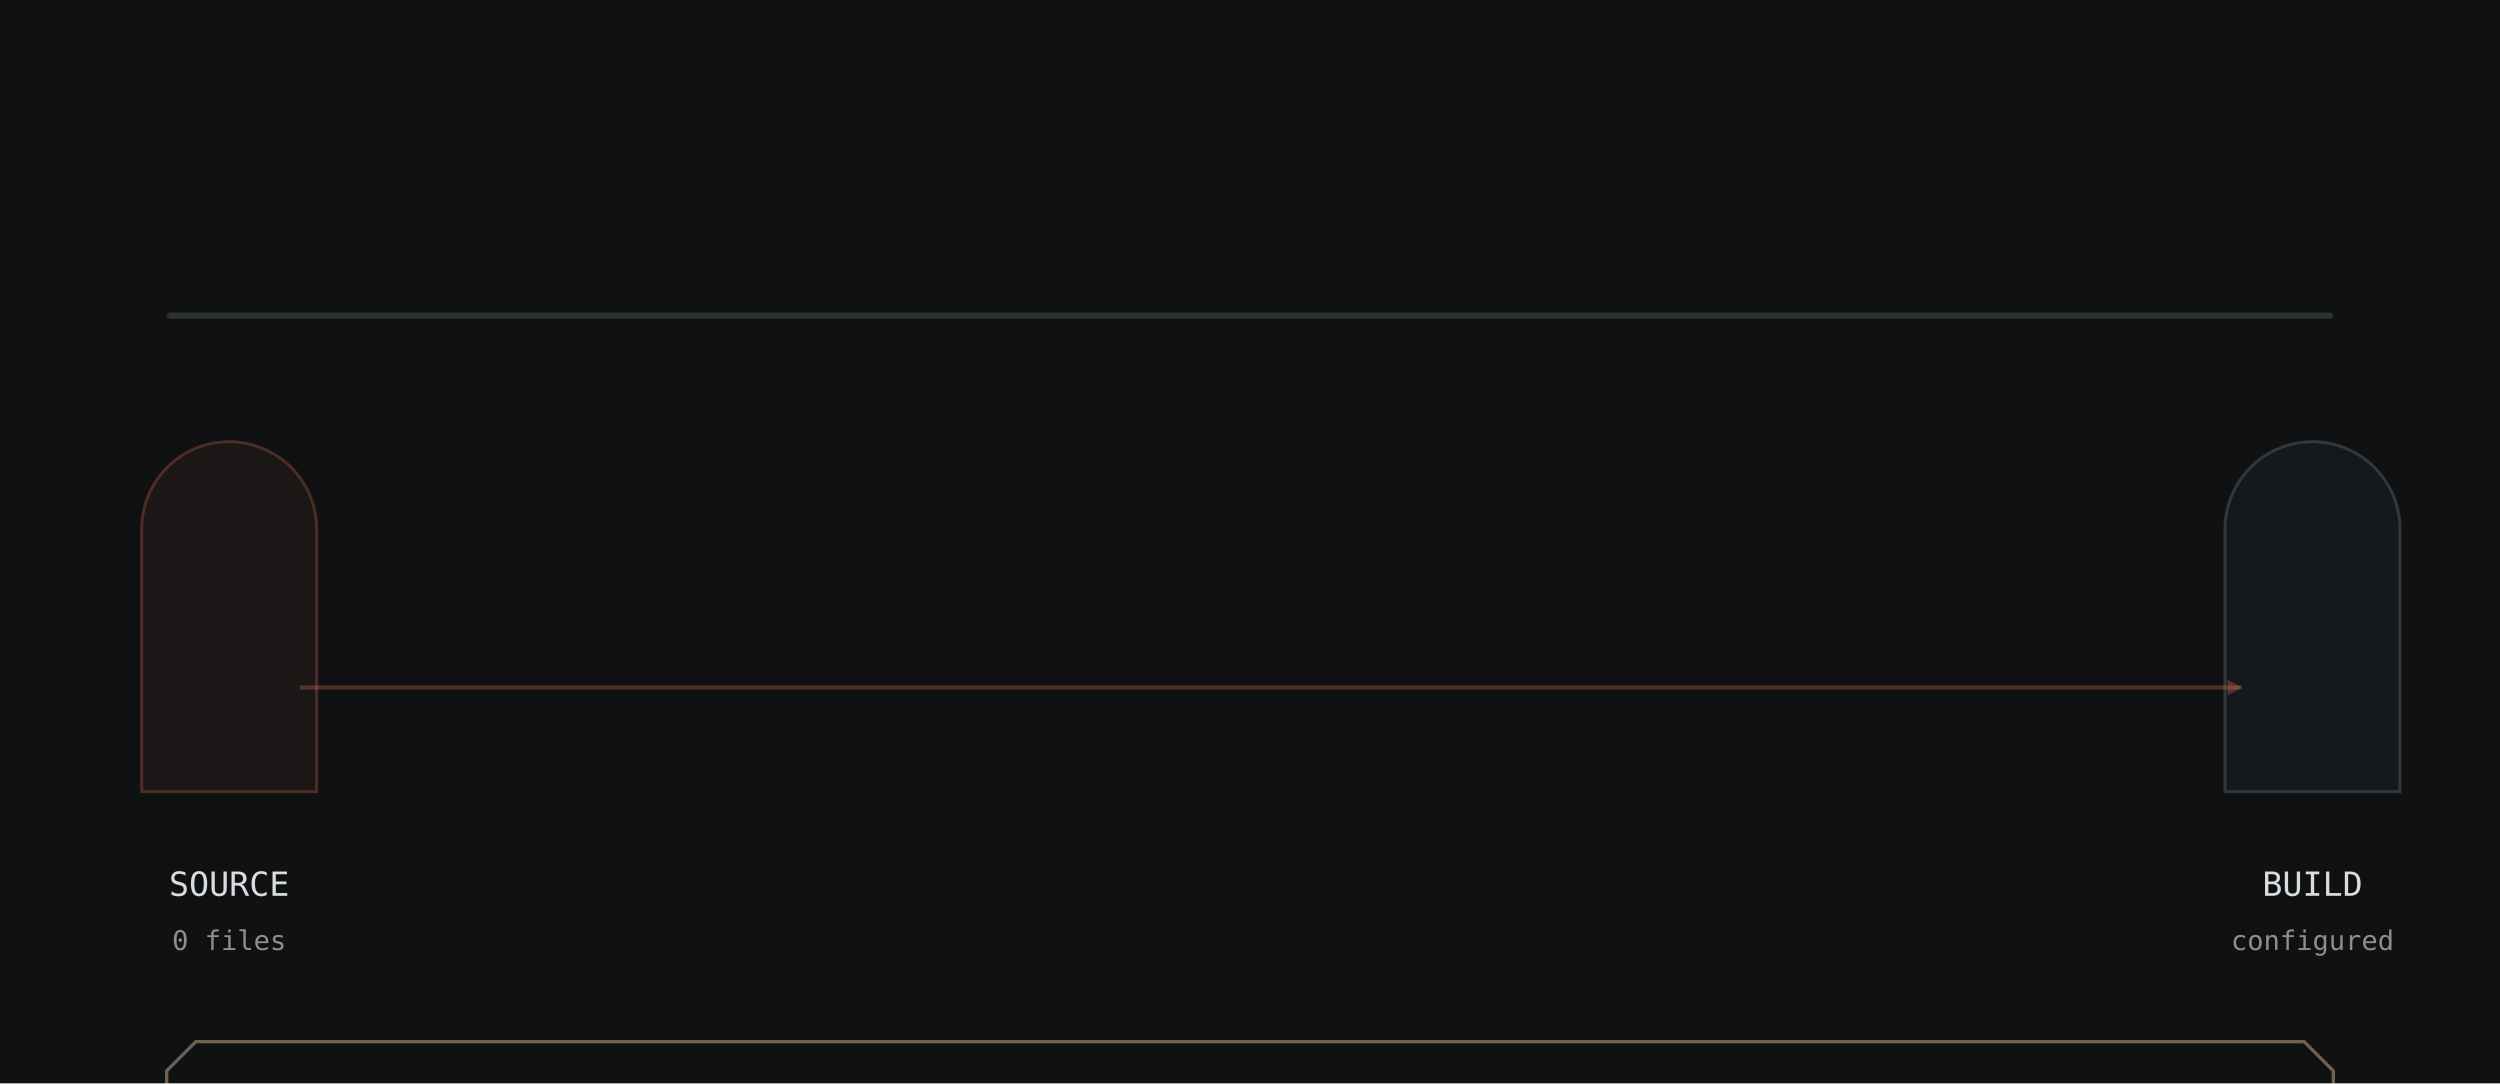
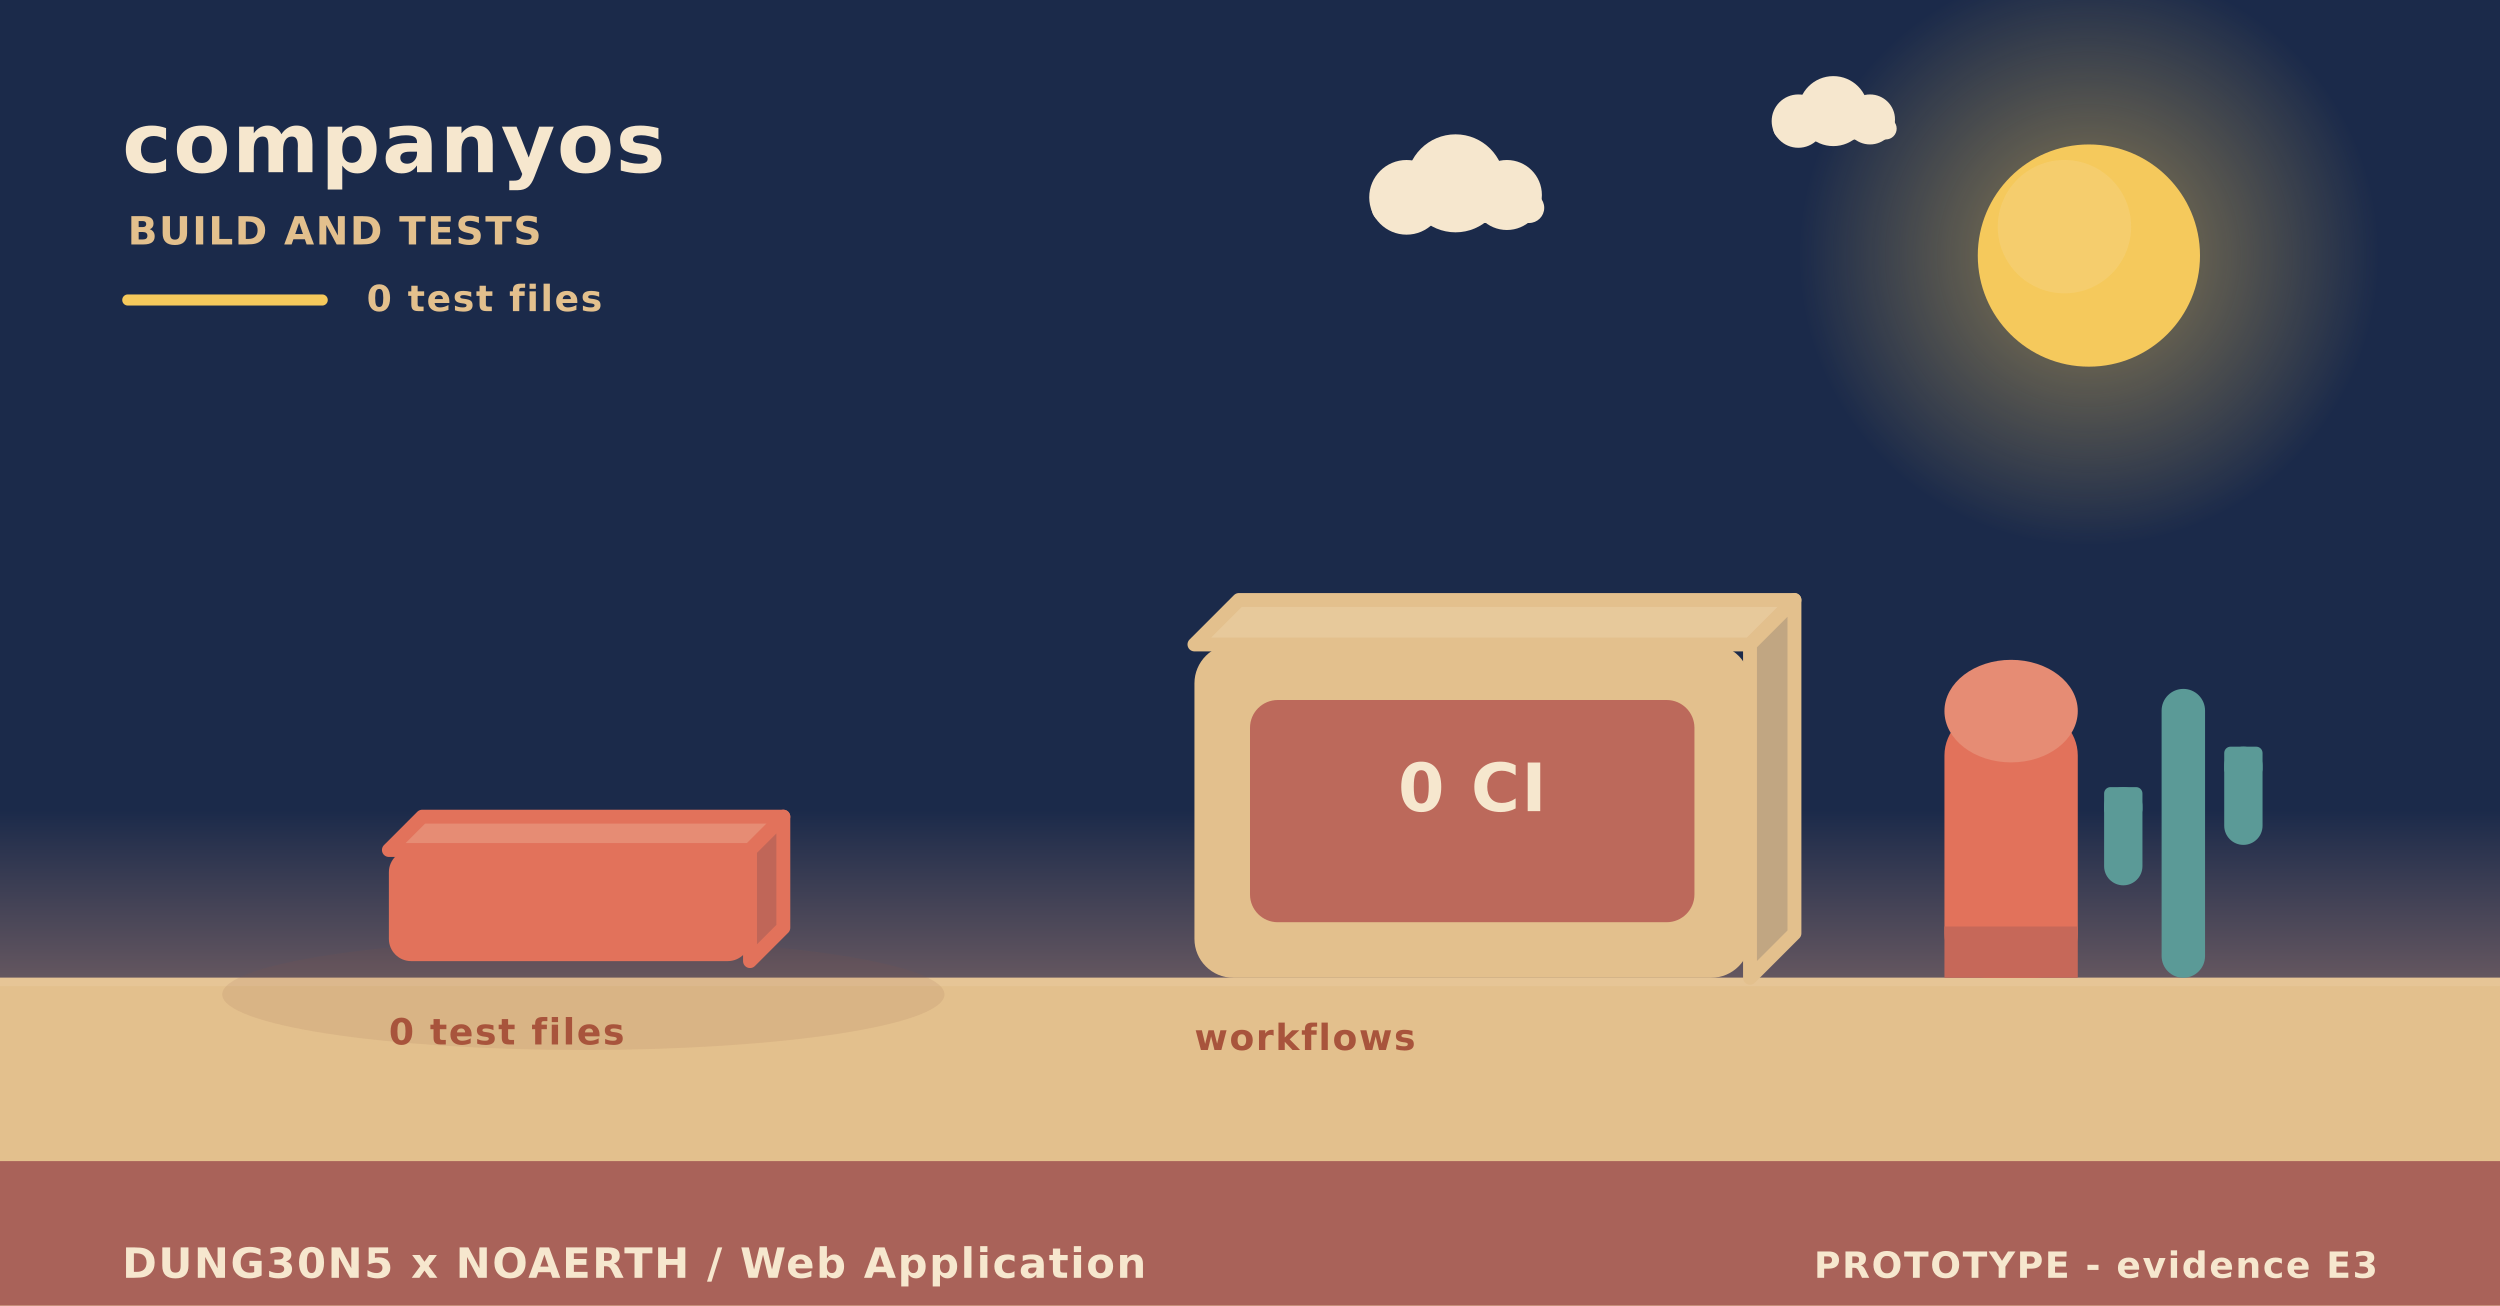
- <svg xmlns="http://www.w3.org/2000/svg" viewBox="0 0 1200 520" width="1200" height="520" role="img" aria-label="companyos build evidence">
-   <rect width="1200" height="520" fill="#0f1113" />
-   <defs>
-     <linearGradient id="gb" x1="0" y1="0" x2="1" y2="1">
-       <stop offset="0%" stop-color="#ff7a5c" />
-       <stop offset="100%" stop-color="#9aa5b1" />
-     </linearGradient>
-   </defs>
-   <rect x="80.00" y="150.00" width="1040.00" height="3.00" rx="2.00" fill="rgba(241,243,245,0.140)" opacity="1.00" />
-   <path d="M68.00,380.00 L68.00,254.00 A42.00,42.00 0 0 1 152.00,254.00 L152.00,380.00 Z" fill="rgba(255,122,92,0.100)" opacity="0.55" stroke="rgba(255,122,92,0.450)" stroke-width="1.4" />
-   <polygon points="-192.26,189.00 -136.83,221.00 -136.83,157.00 -192.26,125.00" fill="#947d67" opacity="0.95" />
-   <polygon points="-247.68,221.00 -192.26,253.00 -192.26,189.00 -247.68,157.00" fill="#78818a" opacity="0.95" />
-   <polygon points="-192.26,125.00 -136.83,157.00 -192.26,189.00 -247.68,157.00" fill="#ff7a5c" opacity="0.95" />
-   <text x="110" y="430" font-family="ui-monospace,Menlo,monospace" font-size="16" fill="rgba(241,243,245,0.900)" text-anchor="middle">SOURCE</text>
-   <text x="110" y="456" font-family="ui-monospace,Menlo,monospace" font-size="13" fill="rgba(241,243,245,0.550)" text-anchor="middle">0 files</text>
-   <path d="M1068.00,380.00 L1068.00,254.00 A42.00,42.00 0 0 1 1152.00,254.00 L1152.00,380.00 Z" fill="rgba(154,165,177,0.100)" opacity="0.55" stroke="rgba(154,165,177,0.450)" stroke-width="1.4" />
-   <polygon points="673.77,689.00 729.19,721.00 729.19,657.00 673.77,625.00" fill="#947d67" opacity="0.95" />
-   <polygon points="618.34,721.00 673.77,753.00 673.77,689.00 618.34,657.00" fill="#78818a" opacity="0.95" />
-   <polygon points="673.77,625.00 729.19,657.00 673.77,689.00 618.34,657.00" fill="#9aa5b1" opacity="0.95" />
-   <text x="1110" y="430" font-family="ui-monospace,Menlo,monospace" font-size="16" fill="rgba(241,243,245,0.900)" text-anchor="middle">BUILD</text>
-   <text x="1110" y="456" font-family="ui-monospace,Menlo,monospace" font-size="13" fill="rgba(241,243,245,0.550)" text-anchor="middle">configured</text>
-   <line x1="144.00" y1="330.00" x2="1076.00" y2="330.00" stroke="rgba(255,122,92,0.500)" stroke-width="2.00" opacity="0.55" />
-   <polygon points="1076.00,330.00 1069.20,326.20 1069.20,333.80" fill="rgba(255,122,92,0.500)" opacity="0.55" />
-   <path d="M94.00,500.00 H1106.00 L1120.00,514.00 V546.00 L1106.00,560.00 H94.00 L80.00,546.00 V514.00 Z" fill="none" stroke="rgba(255,216,177,0.500)" stroke-width="1.60" opacity="0.80" />
-   <text x="600" y="536" font-family="ui-monospace,Menlo,monospace" font-size="16" fill="rgba(255,216,177,0.950)" text-anchor="middle">no test suite present in this repository — shown as measured, not implied</text>
+ <svg xmlns="http://www.w3.org/2000/svg" width="900" height="470" viewBox="0 0 900 470" role="img" aria-label="companyos - how it is verified">
+   <linearGradient id="skyb" x1="0" y1="0" x2="0" y2="1">
+     <stop offset="0" stop-color="#1b2a4a" />
+     <stop offset="0.62" stop-color="#1b2a4a" />
+     <stop offset="1" stop-color="#f3ad8a" />
+   </linearGradient>
+   <rect width="900" height="470" fill="url(#skyb)" />
+   <radialGradient id="sunb">
+     <stop offset="0.35" stop-color="#f5c95c" stop-opacity="0.34" />
+     <stop offset="1" stop-color="#f5c95c" stop-opacity="0" />
+   </radialGradient>
+   <circle cx="752" cy="92" r="104" fill="url(#sunb)" />
+   <circle cx="752" cy="92" r="40" fill="#f5c95c" />
+   <circle cx="743.2" cy="81.6" r="24" fill="#f5d27e" opacity="0.5" />
+   <g>
+     <circle cx="524" cy="66" r="17.64" fill="#f6e7ce" />
+     <circle cx="506.36" cy="71.04" r="13.44" fill="#f6e7ce" />
+     <circle cx="542.48" cy="70.2" r="12.6" fill="#f6e7ce" />
+     <rect x="493.76" y="69.36" width="62.16" height="10.92" rx="5.46" fill="#f6e7ce" />
+   </g>
+   <g>
+     <circle cx="660" cy="40" r="12.6" fill="#f6e7ce" />
+     <circle cx="647.4" cy="43.6" r="9.6" fill="#f6e7ce" />
+     <circle cx="673.2" cy="43" r="9" fill="#f6e7ce" />
+     <rect x="638.4" y="42.4" width="44.4" height="7.8" rx="3.9" fill="#f6e7ce" />
+   </g>
+   <rect x="0" y="352" width="900" height="118" fill="#e3c08d" />
+   <rect x="0" y="352" width="900" height="3" fill="#e6c596" />
+   <text x="44" y="62" font-family="Verdana,DejaVu Sans,sans-serif" font-size="30" font-weight="700" letter-spacing="0.6" fill="#f6e7ce" text-anchor="start">companyos</text>
+   <text x="46" y="88" font-family="Verdana,DejaVu Sans,sans-serif" font-size="14" font-weight="700" letter-spacing="0.6" fill="#e3c08d" text-anchor="start">BUILD AND TESTS</text>
+   <rect x="44" y="106" width="74" height="4" rx="2" fill="#f5c95c" />
+   <text x="132" y="112" font-family="Verdana,DejaVu Sans,sans-serif" font-size="13" font-weight="700" letter-spacing="0.6" fill="#e3c08d" text-anchor="start">0 test files</text>
+   <ellipse cx="210" cy="358" rx="130" ry="20" fill="rgba(138,90,68,0.11)" />
+   <path d="M140,306 L270,306 L282,294 L152,294 Z" fill="#e68c74" stroke="#e2725b" stroke-width="5" stroke-linejoin="round" />
+   <path d="M270,306 L282,294 L282,334 L270,346 Z" fill="#c06658" stroke="#e2725b" stroke-width="5" stroke-linejoin="round" />
+   <rect x="140" y="306" width="130" height="40" rx="8" fill="#e2725b" />
+   <text x="140" y="376" font-family="Verdana,DejaVu Sans,sans-serif" font-size="13" font-weight="700" letter-spacing="0.6" fill="#a8543c" text-anchor="start">0 test files</text>
+   <path d="M430,232 L630,232 L646,216 L446,216 Z" fill="#e7c99b" stroke="#e3c08d" stroke-width="5" stroke-linejoin="round" />
+   <path d="M630,232 L646,216 L646,336 L630,352 Z" fill="#c1a682" stroke="#e3c08d" stroke-width="5" stroke-linejoin="round" />
+   <rect x="430" y="232" width="200" height="120" rx="14" fill="#e3c08d" />
+   <rect x="450" y="252" width="160" height="80" rx="10" fill="#ba6458" opacity="0.94" />
+   <text x="530" y="292" font-family="Verdana,DejaVu Sans,sans-serif" font-size="24" font-weight="700" letter-spacing="0.6" fill="#f6e7ce" text-anchor="middle">0 CI</text>
+   <text x="430" y="378" font-family="Verdana,DejaVu Sans,sans-serif" font-size="13" font-weight="700" letter-spacing="0.6" fill="#a8543c" text-anchor="start">workflows</text>
+   <rect x="700" y="256" width="48" height="96" rx="16" fill="#e2725b" />
+   <ellipse cx="724" cy="256" rx="24" ry="18.46" fill="#e68c74" />
+   <rect x="700" y="333.54" width="48" height="18.46" fill="#c66859" />
+   <rect x="778.18" y="248" width="15.64" height="104" rx="7.82" fill="#5b9a97" />
+   <rect x="757.48" y="283.36" width="13.8" height="35.36" rx="6.9" fill="#5b9a97" />
+   <rect x="757.48" y="283.36" width="13.8" height="10.4" rx="2.3" fill="#5b9a97" />
+   <rect x="800.72" y="268.8" width="13.8" height="35.36" rx="6.9" fill="#5b9a97" />
+   <rect x="800.72" y="268.8" width="13.8" height="10.4" rx="2.3" fill="#5b9a97" />
+   <rect x="0" y="418" width="900" height="52" rx="0" fill="#a65c56" opacity="0.94" />
+   <text x="44" y="460" font-family="Verdana,DejaVu Sans,sans-serif" font-size="15" font-weight="700" letter-spacing="0.6" fill="#f6e7ce" text-anchor="start">DUNG30N5 x NOAERTH  /  Web Application</text>
+   <text x="856" y="460" font-family="Verdana,DejaVu Sans,sans-serif" font-size="13" font-weight="700" letter-spacing="0.6" fill="#f6e7ce" text-anchor="end">PROTOTYPE  -  evidence E3</text>
</svg>
